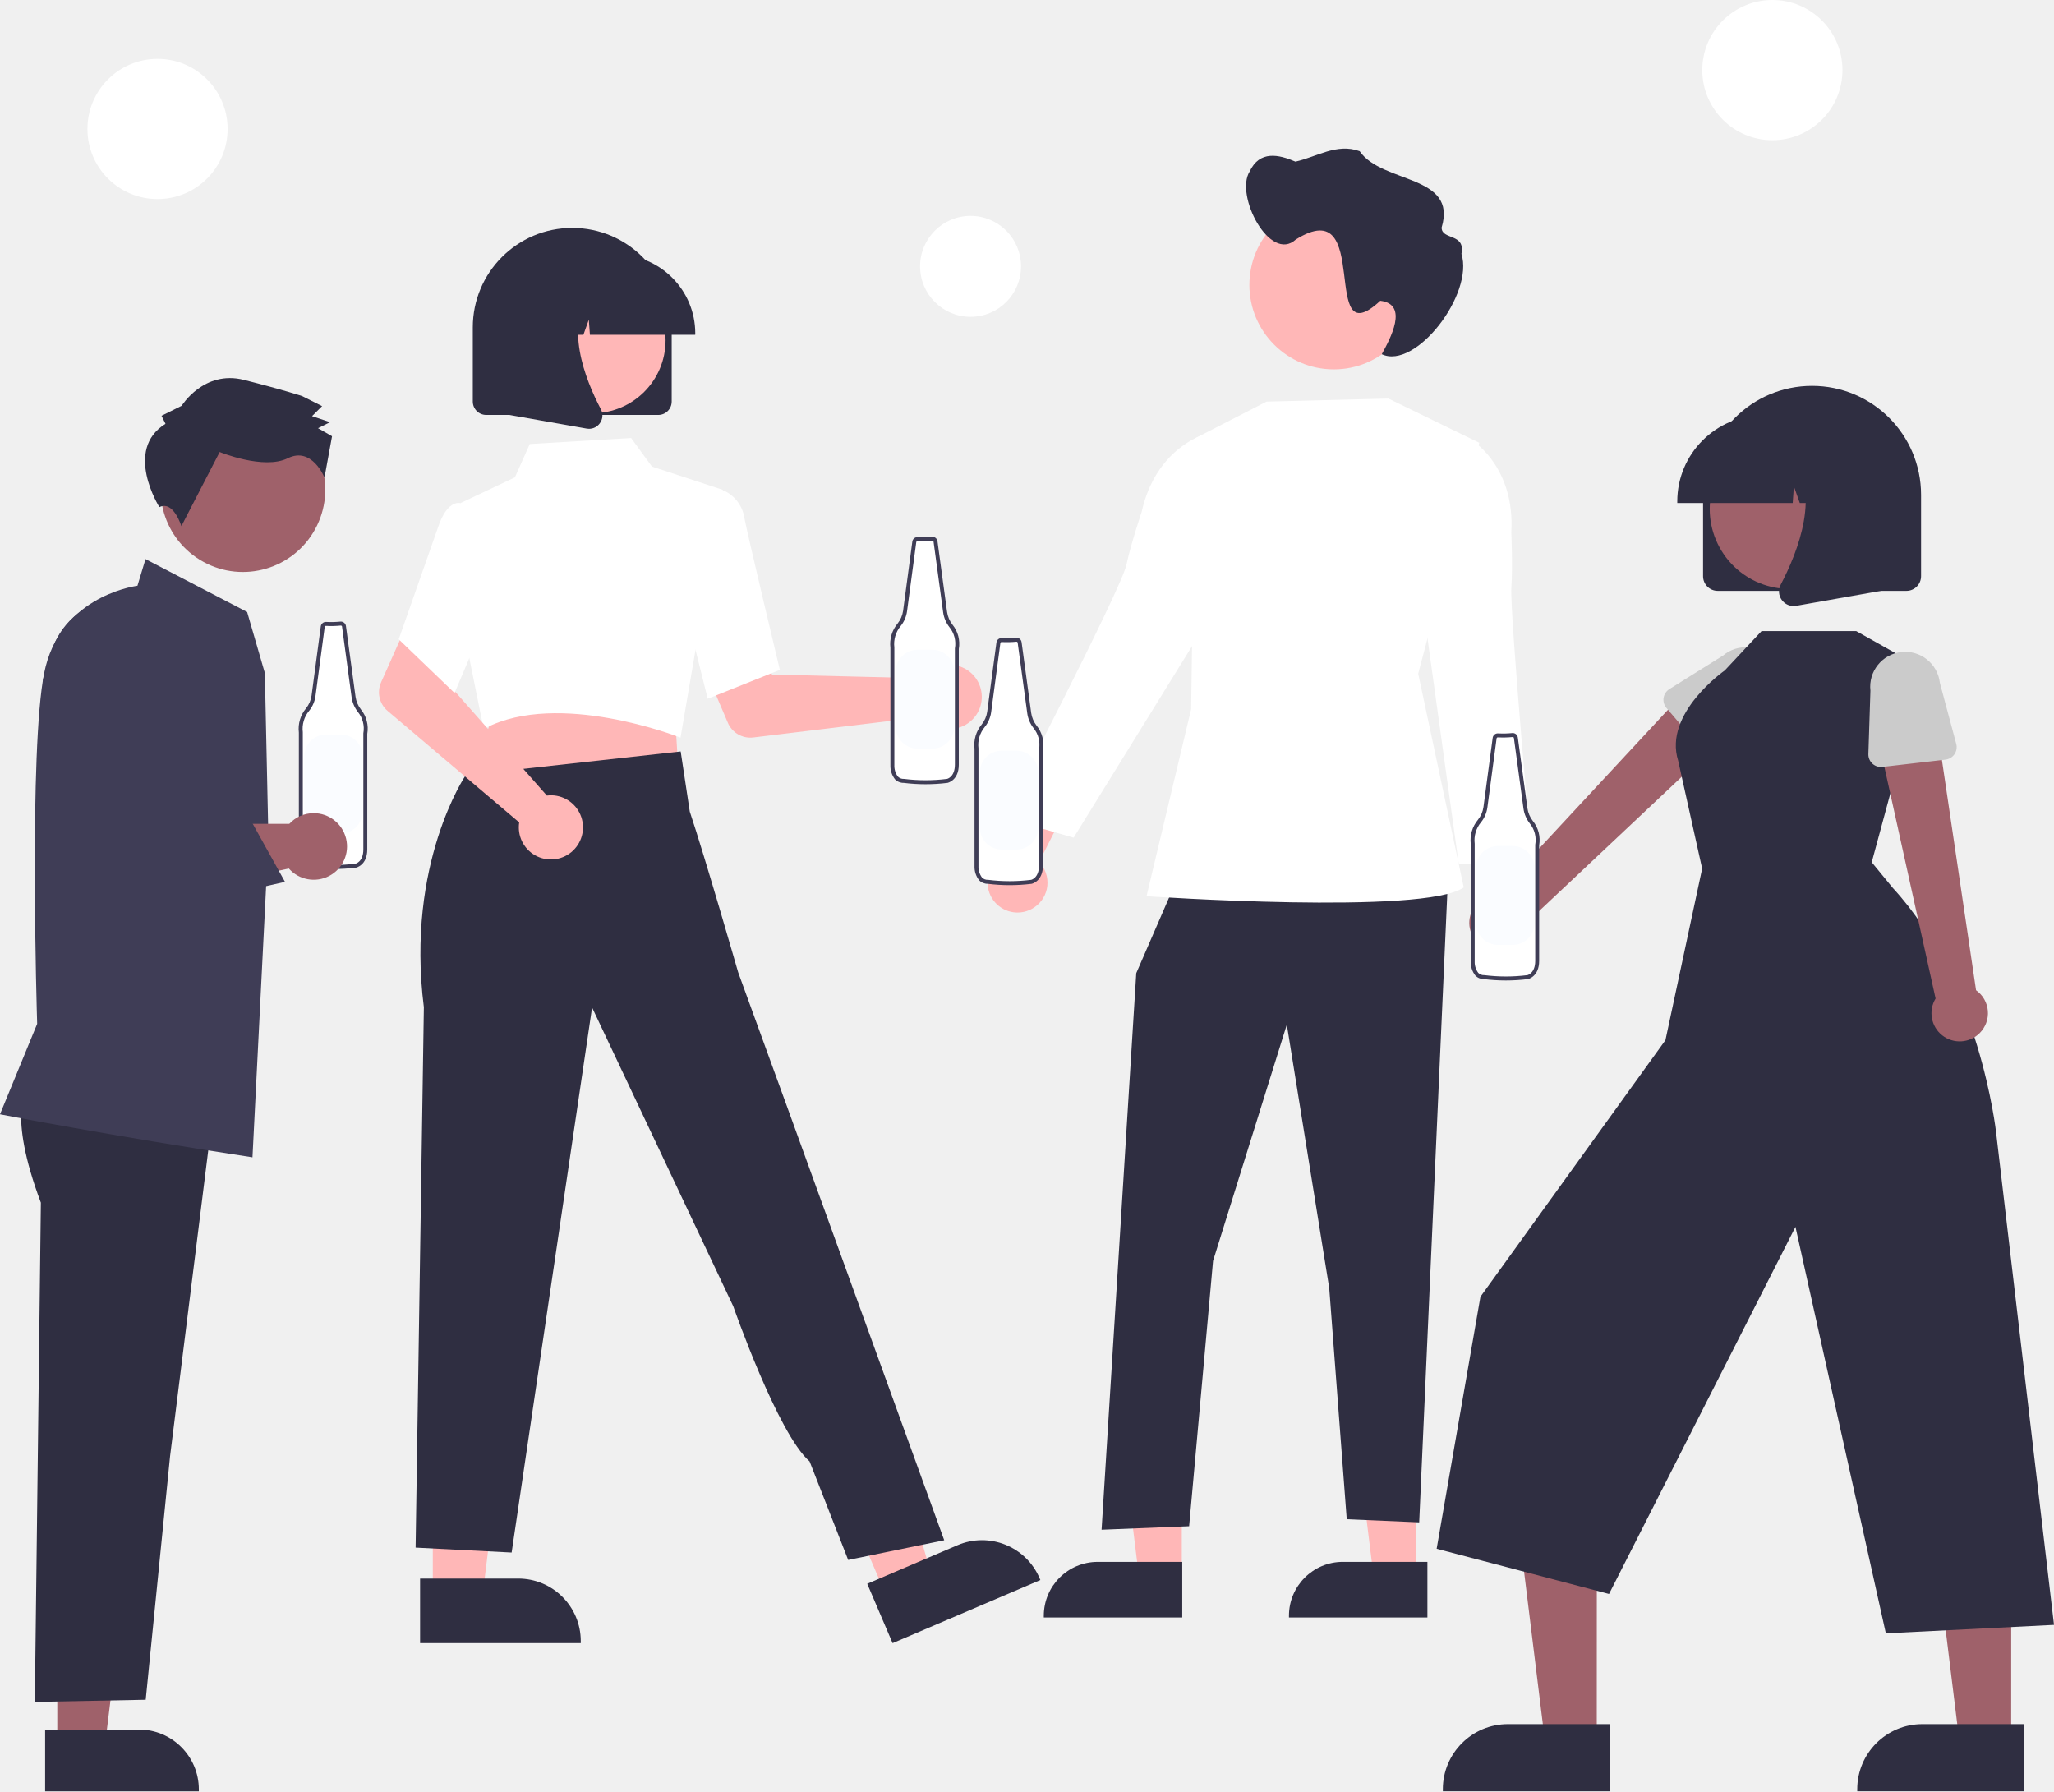
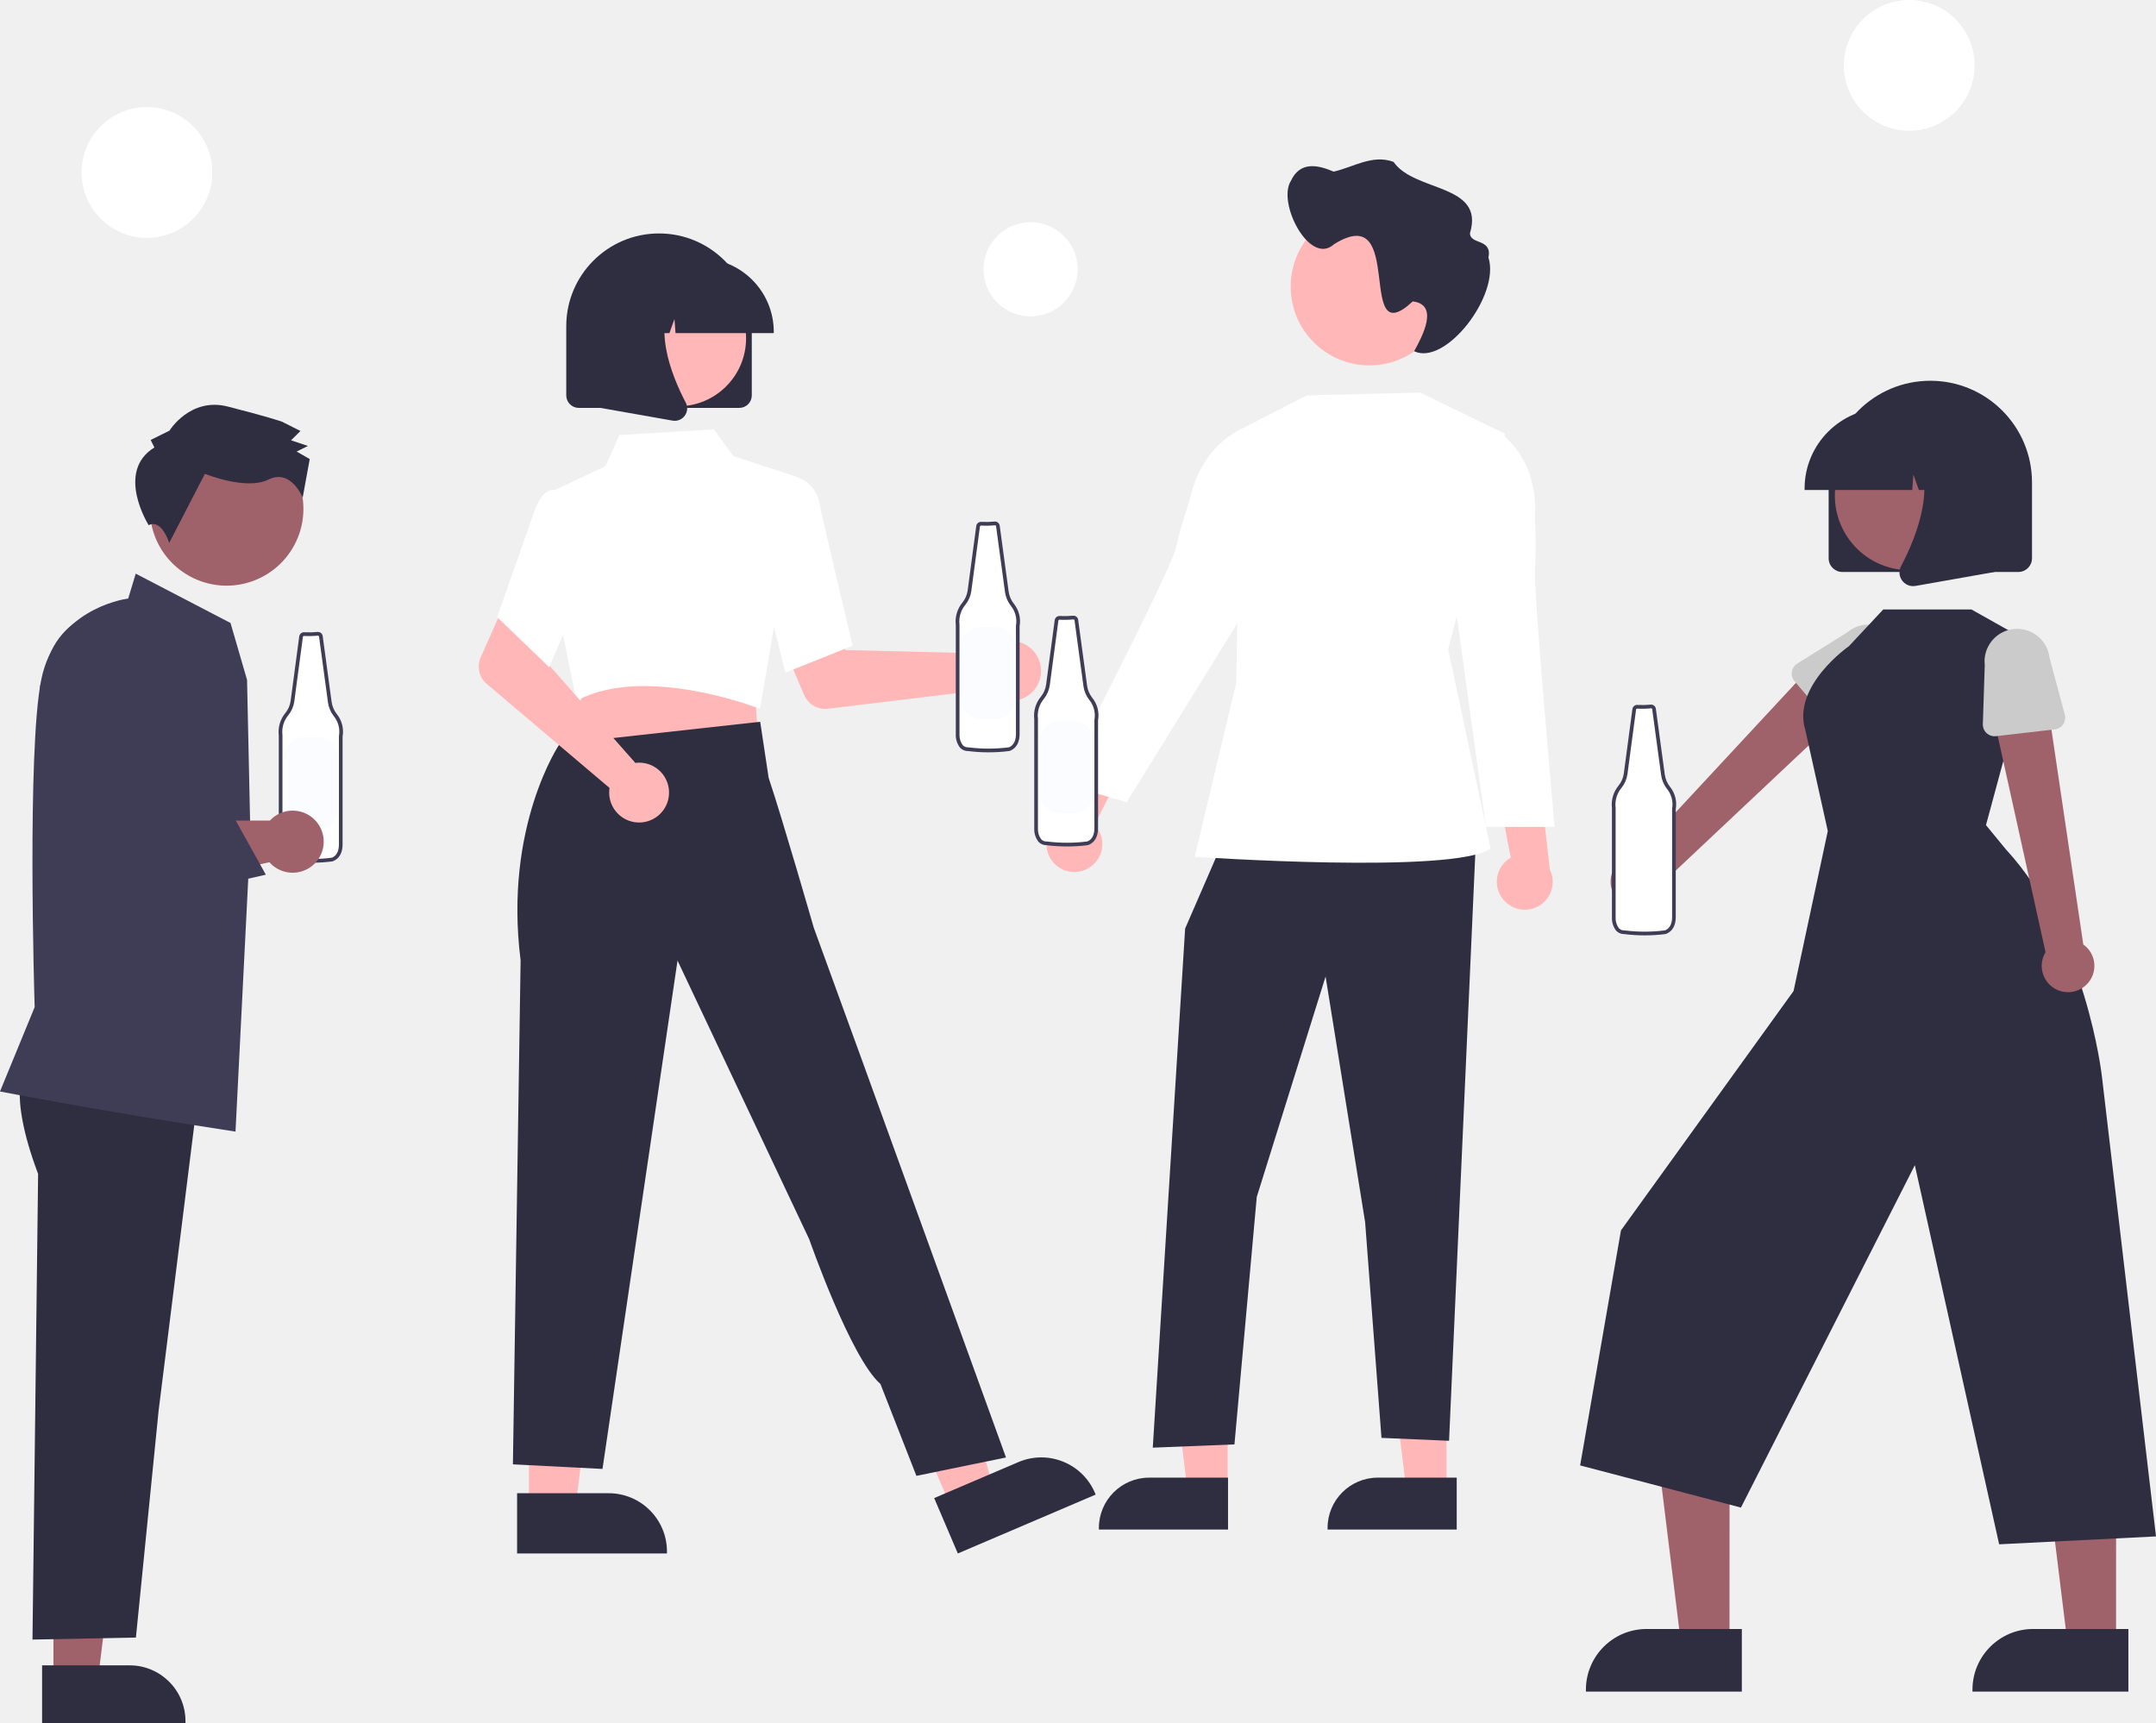
- <svg xmlns="http://www.w3.org/2000/svg" width="183.593" height="160.107" viewBox="0 0 183.593 160.107">
-   <g id="Gruppe_510" data-name="Gruppe 510" transform="translate(0)">
-     <path id="Pfad_2244" data-name="Pfad 2244" d="M344.486,352.958a8.4,8.4,0,0,1-1.293.03.282.282,0,0,0-.31.245l-.825,6.186a2.511,2.511,0,0,1-.532,1.225,2.671,2.671,0,0,0-.6,2.041v10.508s-.053,1.4,1.023,1.4a15.562,15.562,0,0,0,3.88,0s.862-.163.862-1.456V362.792a2.531,2.531,0,0,0-.532-2.057,2.575,2.575,0,0,1-.516-1.218l-.857-6.315a.282.282,0,0,0-.3-.243Z" transform="translate(-314.035 -297.221)" fill="#fff" />
-     <path id="Pfad_2245" data-name="Pfad 2245" d="M343.356,374.362a15.705,15.705,0,0,1-1.949-.121,1.047,1.047,0,0,1-.776-.318,1.937,1.937,0,0,1-.412-1.267v-10.49a2.858,2.858,0,0,1,.642-2.166,2.333,2.333,0,0,0,.493-1.137l.825-6.185a.462.462,0,0,1,.505-.4,8.187,8.187,0,0,0,1.256-.03h0a.459.459,0,0,1,.488.4l.857,6.316a2.4,2.4,0,0,0,.48,1.133,2.7,2.7,0,0,1,.569,2.182v10.331c0,1.423-1,1.628-1.006,1.63A15.822,15.822,0,0,1,343.356,374.362Zm-.716-21.728a.106.106,0,0,0-.11.091l-.825,6.187a2.69,2.69,0,0,1-.57,1.313,2.5,2.5,0,0,0-.563,1.908v10.53a1.609,1.609,0,0,0,.314,1.015.7.7,0,0,0,.532.208h.022a15.4,15.4,0,0,0,3.836,0c.017,0,.707-.161.707-1.28l0-10.378a2.35,2.35,0,0,0-.495-1.913,2.76,2.76,0,0,1-.554-1.306l-.857-6.316a.105.105,0,0,0-.109-.09,8.607,8.607,0,0,1-1.317.03h-.014Z" transform="translate(-313.506 -296.691)" fill="#3f3d56" />
-     <path id="Pfad_2246" data-name="Pfad 2246" d="M110.463,261.989h1.307a1.96,1.96,0,0,1,1.96,1.96v4.918a1.96,1.96,0,0,1-1.96,1.96h-1.307a1.96,1.96,0,0,1-1.96-1.96v-4.918a1.96,1.96,0,0,1,1.96-1.96Z" transform="translate(-81.314 -196.337)" fill="#fafcff" />
-     <path id="Pfad_2247" data-name="Pfad 2247" d="M20.43,573.282h4.261l2.027-16.436H20.429Z" transform="translate(-15.31 -417.306)" fill="#9f616a" />
-     <path id="Pfad_2248" data-name="Pfad 2248" d="M249.773,747.424h8.392a5.348,5.348,0,0,1,5.348,5.348v.174h-13.74Z" transform="translate(-245.74 -592.839)" fill="#2f2e41" />
-     <path id="Pfad_2249" data-name="Pfad 2249" d="M241.767,518.7s-1.847,2.088,1.211,10.225l-.539,44.621,9.91-.193,2.178-21.766,3.966-31.762Z" transform="translate(-239.326 -421.432)" fill="#2f2e41" />
-     <path id="Pfad_2250" data-name="Pfad 2250" d="M256.246,383.416l-.109-.017c-12.678-1.934-22.245-3.787-22.34-3.806l-.119-.023L237,371.487c-.026-.845-.746-24.564.632-31.378,1.333-6.6,7.617-7.678,8.333-7.78l.719-2.382,9.084,4.727,1.584,5.453.322,14.945Z" transform="translate(-233.679 -279.977)" fill="#3f3d56" />
-     <path id="Pfad_2251" data-name="Pfad 2251" d="M276.666,420.57a2.965,2.965,0,0,0-2.178.953H259.219l-5.593,1.191.918,7.083,19.9-4.279a2.975,2.975,0,1,0,2.226-4.947Z" transform="translate(-248.627 -347.891)" fill="#9f616a" />
-     <circle id="Ellipse_222" data-name="Ellipse 222" cx="7.359" cy="7.359" r="7.359" transform="translate(11.727 46.69) rotate(-61.337)" fill="#9f616a" />
-     <path id="Pfad_2252" data-name="Pfad 2252" d="M287.229,269.477l-.357-.718,1.8-.892s1.98-3.222,5.564-2.317,5.2,1.447,5.2,1.447l1.791.9-.9.894,1.612.542-1.077.535,1.253.72-.675,3.693s-1.12-2.8-3.275-1.73-6.094-.553-6.094-.553l-3.423,6.625s-.706-2.322-1.965-1.7C286.675,276.921,283.458,271.8,287.229,269.477Z" transform="translate(-272.436 -231.598)" fill="#2f2e41" />
-     <path id="Pfad_2253" data-name="Pfad 2253" d="M251.195,373.45l-1.746-5.194-.422-17.314.744-2.457a6.863,6.863,0,1,1,12.962,4.485l-3.988,10.219.2.393,8.64-.07,3.069,5.524Z" transform="translate(-245.18 -290.218)" fill="#3f3d56" />
+ <svg xmlns="http://www.w3.org/2000/svg" width="206.593" height="165.107" viewBox="0 0 206.593 165.107">
+   <g id="Gruppe_510" data-name="Gruppe 510" transform="translate(12 2)">
+     <path id="Pfad_2244" data-name="Pfad 2244" d="M344.486,352.958a8.4,8.4,0,0,1-1.293.03.282.282,0,0,0-.31.245l-.825,6.186a2.511,2.511,0,0,1-.532,1.225,2.671,2.671,0,0,0-.6,2.041v10.508s-.053,1.4,1.023,1.4a15.562,15.562,0,0,0,3.88,0s.862-.163.862-1.456V362.792a2.531,2.531,0,0,0-.532-2.057,2.575,2.575,0,0,1-.516-1.218l-.857-6.315a.282.282,0,0,0-.3-.243Z" transform="translate(-326.035 -294.221)" fill="#fff" />
+     <path id="Pfad_2245" data-name="Pfad 2245" d="M343.356,374.362a15.705,15.705,0,0,1-1.949-.121,1.047,1.047,0,0,1-.776-.318,1.937,1.937,0,0,1-.412-1.267v-10.49a2.858,2.858,0,0,1,.642-2.166,2.333,2.333,0,0,0,.493-1.137l.825-6.185a.462.462,0,0,1,.505-.4,8.187,8.187,0,0,0,1.256-.03h0a.459.459,0,0,1,.488.4l.857,6.316a2.4,2.4,0,0,0,.48,1.133,2.7,2.7,0,0,1,.569,2.182v10.331c0,1.423-1,1.628-1.006,1.63A15.822,15.822,0,0,1,343.356,374.362Zm-.716-21.728a.106.106,0,0,0-.11.091l-.825,6.187a2.69,2.69,0,0,1-.57,1.313,2.5,2.5,0,0,0-.563,1.908v10.53a1.609,1.609,0,0,0,.314,1.015.7.7,0,0,0,.532.208h.022a15.4,15.4,0,0,0,3.836,0c.017,0,.707-.161.707-1.28l0-10.378a2.35,2.35,0,0,0-.495-1.913,2.76,2.76,0,0,1-.554-1.306l-.857-6.316a.105.105,0,0,0-.109-.09,8.607,8.607,0,0,1-1.317.03h-.014Z" transform="translate(-325.506 -293.691)" fill="#3f3d56" />
+     <path id="Pfad_2246" data-name="Pfad 2246" d="M110.463,261.989h1.307a1.96,1.96,0,0,1,1.96,1.96v4.918a1.96,1.96,0,0,1-1.96,1.96h-1.307a1.96,1.96,0,0,1-1.96-1.96v-4.918a1.96,1.96,0,0,1,1.96-1.96Z" transform="translate(-93.314 -193.337)" fill="#fafcff" />
+     <path id="Pfad_2247" data-name="Pfad 2247" d="M20.43,573.282h4.261l2.027-16.436H20.429Z" transform="translate(-27.31 -414.306)" fill="#9f616a" />
+     <path id="Pfad_2248" data-name="Pfad 2248" d="M249.773,747.424h8.392a5.348,5.348,0,0,1,5.348,5.348v.174h-13.74Z" transform="translate(-257.74 -589.839)" fill="#2f2e41" />
+     <path id="Pfad_2249" data-name="Pfad 2249" d="M241.767,518.7s-1.847,2.088,1.211,10.225l-.539,44.621,9.91-.193,2.178-21.766,3.966-31.762Z" transform="translate(-251.326 -418.432)" fill="#2f2e41" />
+     <path id="Pfad_2250" data-name="Pfad 2250" d="M256.246,383.416l-.109-.017c-12.678-1.934-22.245-3.787-22.34-3.806l-.119-.023L237,371.487c-.026-.845-.746-24.564.632-31.378,1.333-6.6,7.617-7.678,8.333-7.78l.719-2.382,9.084,4.727,1.584,5.453.322,14.945Z" transform="translate(-245.679 -276.977)" fill="#3f3d56" />
+     <path id="Pfad_2251" data-name="Pfad 2251" d="M276.666,420.57a2.965,2.965,0,0,0-2.178.953H259.219l-5.593,1.191.918,7.083,19.9-4.279a2.975,2.975,0,1,0,2.226-4.947Z" transform="translate(-260.627 -344.891)" fill="#9f616a" />
+     <circle id="Ellipse_222" data-name="Ellipse 222" cx="7.359" cy="7.359" r="7.359" transform="translate(-0.273 49.69) rotate(-61.337)" fill="#9f616a" />
+     <path id="Pfad_2252" data-name="Pfad 2252" d="M287.229,269.477l-.357-.718,1.8-.892s1.98-3.222,5.564-2.317,5.2,1.447,5.2,1.447l1.791.9-.9.894,1.612.542-1.077.535,1.253.72-.675,3.693s-1.12-2.8-3.275-1.73-6.094-.553-6.094-.553l-3.423,6.625s-.706-2.322-1.965-1.7C286.675,276.921,283.458,271.8,287.229,269.477Z" transform="translate(-284.436 -228.598)" fill="#2f2e41" />
+     <path id="Pfad_2253" data-name="Pfad 2253" d="M251.195,373.45l-1.746-5.194-.422-17.314.744-2.457a6.863,6.863,0,1,1,12.962,4.485l-3.988,10.219.2.393,8.64-.07,3.069,5.524Z" transform="translate(-257.18 -287.218)" fill="#3f3d56" />
    <path id="Pfad_2254" data-name="Pfad 2254" d="M590.122,416.814a2.659,2.659,0,0,0,.425-4.055l4.259-8.435-4.878.566-3.3,7.924a2.674,2.674,0,0,0,3.491,4Z" transform="translate(-497.668 -335.716)" fill="#ffb7b7" />
    <path id="Pfad_2255" data-name="Pfad 2255" d="M488.3,517.8h-3.838L482.638,503H488.3Z" transform="translate(-361.694 -376.953)" fill="#ffb7b7" />
    <path id="Pfad_2256" data-name="Pfad 2256" d="M705.815,692.586H693.44v-.157a4.817,4.817,0,0,1,4.816-4.816h7.559Z" transform="translate(-578.229 -548.016)" fill="#2f2e41" />
    <path id="Pfad_2257" data-name="Pfad 2257" d="M404.6,517.8h-3.838L398.938,503H404.6Z" transform="translate(-298.968 -376.953)" fill="#ffb7b7" />
    <path id="Pfad_2258" data-name="Pfad 2258" d="M618.368,692.586H605.993v-.156a4.817,4.817,0,0,1,4.816-4.817h7.559Z" transform="translate(-512.695 -548.015)" fill="#2f2e41" />
    <path id="Pfad_2259" data-name="Pfad 2259" d="M399.783,312.572l-3.757,8.654-3.1,49.744,7.826-.313,2.138-23.713,6.594-21.12,3.791,23.546,1.565,20.661,6.476.28,2.581-57.739Z" transform="translate(-294.464 -234.245)" fill="#2f2e41" />
    <path id="Pfad_2260" data-name="Pfad 2260" d="M664.25,272.694l-10.888.272-6.392,3.282-.351,24.21-3.987,16.715s24.91,1.714,28.353-.79l-4.07-19.1,5.458-20.637Z" transform="translate(-540.152 -237.072)" fill="#fff" />
    <path id="Pfad_2261" data-name="Pfad 2261" d="M610.27,286.431l-1.013-.685s-4.2,1.259-5.44,6.858c0,0-.95,2.809-1.366,4.741-.478,2.215-11.033,22.563-11.033,22.563l6.319,1.813,11.585-18.736Z" transform="translate(-501.772 -246.853)" fill="#fff" />
    <path id="Pfad_2262" data-name="Pfad 2262" d="M757.476,426.788a2.659,2.659,0,0,1,.71-4.015l-1.767-9.283,4.533,1.889.983,8.525a2.673,2.673,0,0,1-4.459,2.883Z" transform="translate(-625.425 -342.585)" fill="#ffb7b7" />
    <path id="Pfad_2263" data-name="Pfad 2263" d="M745.793,288.5l1.163-.378s3.689,2.368,3.338,8.092c0,0,.138,2.962.006,4.934-.151,2.261,1.878,24.731,1.878,24.731H745.6l-2.817-20.348Z" transform="translate(-615.21 -248.636)" fill="#fff" />
    <path id="Pfad_2264" data-name="Pfad 2264" d="M694.421,209.588a7.548,7.548,0,1,1-7.548-7.548h0a7.529,7.529,0,0,1,7.548,7.51Z" transform="translate(-567.651 -184.123)" fill="#ffb7b7" />
    <path id="Pfad_2265" data-name="Pfad 2265" d="M678.457,185.585c.884-1.9,2.6-1.525,4.092-.881,1.9-.42,3.7-1.679,5.739-.935,2.011,2.925,8.764,2.065,7.327,6.827,0,1.141,2.147.477,1.772,2.346,1.138,3.6-4.109,10.408-7.122,8.974.745-1.366,2.447-4.467-.134-4.775-5.553,5.167-.573-9.839-7.55-5.475C680.27,193.781,677.107,187.7,678.457,185.585Z" transform="translate(-566.758 -170.258)" fill="#2f2e41" />
-     <path id="Pfad_2266" data-name="Pfad 2266" d="M759.807,398.852a2.508,2.508,0,0,0,3-2.4l18.951-17.838-4.264-3.4-17.32,18.648a2.522,2.522,0,0,0-.369,4.995Z" transform="translate(-626.435 -313.897)" fill="#9f616a" />
-     <path id="Pfad_2267" data-name="Pfad 2267" d="M830.97,371.13l-3.687-4.321a1.125,1.125,0,0,1,.259-1.683l4.8-3a3.123,3.123,0,0,1,4.041,4.764l-3.71,4.255a1.125,1.125,0,0,1-1.7-.009Z" transform="translate(-678.33 -303.533)" fill="#cbcbcb" />
-     <path id="Pfad_2268" data-name="Pfad 2268" d="M549.108,567.548h-4.634l-2.2-17.872h6.839Z" transform="translate(-406.383 -411.932)" fill="#9f616a" />
-     <path id="Pfad_2269" data-name="Pfad 2269" d="M763.271,751.5H748.33v-.189a5.816,5.816,0,0,1,5.815-5.815h9.126Z" transform="translate(-619.364 -591.396)" fill="#2f2e41" />
-     <path id="Pfad_2270" data-name="Pfad 2270" d="M696.916,567.548h-4.633l-2.2-17.872h6.839Z" transform="translate(-517.151 -411.932)" fill="#9f616a" />
-     <path id="Pfad_2271" data-name="Pfad 2271" d="M911.079,751.5H896.138v-.189a5.816,5.816,0,0,1,5.815-5.815h9.126Z" transform="translate(-730.132 -591.396)" fill="#2f2e41" />
-     <path id="Pfad_2272" data-name="Pfad 2272" d="M785.007,376.3l4.671-17.256-6.059-3.406H775.16l-3.29,3.519s-5.5,3.824-4.166,8.061l2.146,9.65L766.569,392.2l-16.537,22.933-3.914,22.526,15.409,4.04,16.663-32.81,8.079,36.329,15.03-.756-5.179-44.049s-1.476-13.419-9.215-21.8Z" transform="translate(-617.706 -299.233)" fill="#2f2e41" />
-     <path id="Pfad_2273" data-name="Pfad 2273" d="M912.445,414.448a2.508,2.508,0,0,0-.321-3.833L908.5,386.166l-5.2,1.642,5.207,23.547a2.522,2.522,0,0,0,3.94,3.092Z" transform="translate(-735.498 -322.109)" fill="#9f616a" />
-     <path id="Pfad_2274" data-name="Pfad 2274" d="M907.005,372.664l-5.643.651a1.125,1.125,0,0,1-1.253-1.153l.183-5.66a3.123,3.123,0,1,1,6.208-.7l1.463,5.452a1.125,1.125,0,0,1-.958,1.408Z" transform="translate(-733.108 -304.769)" fill="#cbcbcb" />
-     <path id="Pfad_2275" data-name="Pfad 2275" d="M841.146,285.178v-7.271a9.743,9.743,0,0,1,19.486,0v7.271a1.31,1.31,0,0,1-1.309,1.309H842.455A1.31,1.31,0,0,1,841.146,285.178Z" transform="translate(-688.921 -233.677)" fill="#2f2e41" />
-     <circle id="Ellipse_223" data-name="Ellipse 223" cx="7.143" cy="7.143" r="7.143" transform="translate(150.271 42.655) rotate(-28.663)" fill="#9f616a" />
-     <path id="Pfad_2276" data-name="Pfad 2276" d="M831.948,286.316a7.716,7.716,0,0,1,7.707-7.707h1.454a7.716,7.716,0,0,1,7.707,7.707v.145h-3.073l-1.048-2.935-.21,2.935H842.9l-.529-1.481-.106,1.481H831.948Z" transform="translate(-682.028 -241.504)" fill="#2f2e41" />
-     <path id="Pfad_2277" data-name="Pfad 2277" d="M868.477,304.781a1.289,1.289,0,0,1-.1-1.369c1.541-2.931,3.7-8.347.835-11.687l-.206-.24h8.314v12.483l-7.553,1.333a1.34,1.34,0,0,1-.232.02,1.3,1.3,0,0,1-1.056-.54Z" transform="translate(-709.214 -251.154)" fill="#2f2e41" />
+     <path id="Pfad_2266" data-name="Pfad 2266" d="M759.807,398.852a2.508,2.508,0,0,0,3-2.4l18.951-17.838-4.264-3.4-17.32,18.648a2.522,2.522,0,0,0-.369,4.995Z" transform="translate(-615.435 -313.897)" fill="#9f616a" />
+     <path id="Pfad_2267" data-name="Pfad 2267" d="M830.97,371.13l-3.687-4.321a1.125,1.125,0,0,1,.259-1.683l4.8-3a3.123,3.123,0,0,1,4.041,4.764l-3.71,4.255a1.125,1.125,0,0,1-1.7-.009Z" transform="translate(-667.33 -303.533)" fill="#cbcbcb" />
+     <path id="Pfad_2268" data-name="Pfad 2268" d="M549.108,567.548h-4.634l-2.2-17.872h6.839Z" transform="translate(-395.383 -411.932)" fill="#9f616a" />
+     <path id="Pfad_2269" data-name="Pfad 2269" d="M763.271,751.5H748.33v-.189a5.816,5.816,0,0,1,5.815-5.815h9.126Z" transform="translate(-608.364 -591.396)" fill="#2f2e41" />
+     <path id="Pfad_2270" data-name="Pfad 2270" d="M696.916,567.548h-4.633l-2.2-17.872h6.839Z" transform="translate(-506.151 -411.932)" fill="#9f616a" />
+     <path id="Pfad_2271" data-name="Pfad 2271" d="M911.079,751.5H896.138v-.189a5.816,5.816,0,0,1,5.815-5.815h9.126Z" transform="translate(-719.132 -591.396)" fill="#2f2e41" />
+     <path id="Pfad_2272" data-name="Pfad 2272" d="M785.007,376.3l4.671-17.256-6.059-3.406H775.16l-3.29,3.519s-5.5,3.824-4.166,8.061l2.146,9.65L766.569,392.2l-16.537,22.933-3.914,22.526,15.409,4.04,16.663-32.81,8.079,36.329,15.03-.756-5.179-44.049s-1.476-13.419-9.215-21.8Z" transform="translate(-606.706 -299.233)" fill="#2f2e41" />
+     <path id="Pfad_2273" data-name="Pfad 2273" d="M912.445,414.448a2.508,2.508,0,0,0-.321-3.833L908.5,386.166l-5.2,1.642,5.207,23.547a2.522,2.522,0,0,0,3.94,3.092Z" transform="translate(-724.498 -322.109)" fill="#9f616a" />
+     <path id="Pfad_2274" data-name="Pfad 2274" d="M907.005,372.664l-5.643.651a1.125,1.125,0,0,1-1.253-1.153l.183-5.66a3.123,3.123,0,1,1,6.208-.7l1.463,5.452a1.125,1.125,0,0,1-.958,1.408Z" transform="translate(-722.108 -304.769)" fill="#cbcbcb" />
+     <path id="Pfad_2275" data-name="Pfad 2275" d="M841.146,285.178v-7.271a9.743,9.743,0,0,1,19.486,0v7.271a1.31,1.31,0,0,1-1.309,1.309H842.455A1.31,1.31,0,0,1,841.146,285.178Z" transform="translate(-677.921 -233.677)" fill="#2f2e41" />
+     <circle id="Ellipse_223" data-name="Ellipse 223" cx="7.143" cy="7.143" r="7.143" transform="translate(161.271 42.655) rotate(-28.663)" fill="#9f616a" />
+     <path id="Pfad_2276" data-name="Pfad 2276" d="M831.948,286.316a7.716,7.716,0,0,1,7.707-7.707h1.454a7.716,7.716,0,0,1,7.707,7.707v.145h-3.073l-1.048-2.935-.21,2.935H842.9l-.529-1.481-.106,1.481H831.948Z" transform="translate(-671.028 -241.504)" fill="#2f2e41" />
+     <path id="Pfad_2277" data-name="Pfad 2277" d="M868.477,304.781a1.289,1.289,0,0,1-.1-1.369c1.541-2.931,3.7-8.347.835-11.687l-.206-.24h8.314v12.483l-7.553,1.333a1.34,1.34,0,0,1-.232.02,1.3,1.3,0,0,1-1.056-.54Z" transform="translate(-698.214 -251.154)" fill="#2f2e41" />
    <path id="Pfad_2278" data-name="Pfad 2278" d="M504.208,362.484a2.88,2.88,0,0,0-.289.349l-13.547-.331-1.58-2.888-4.67,1.815,2.3,5.384a2.186,2.186,0,0,0,2.272,1.311L504,366.275a2.868,2.868,0,1,0,.208-3.791Z" transform="translate(-421.363 -302.21)" fill="#ffb7b7" />
    <path id="Pfad_2279" data-name="Pfad 2279" d="M154.372,517.456h4.454l2.119-17.181h-6.574Z" transform="translate(-115.687 -374.911)" fill="#ffb7b7" />
    <path id="Pfad_2280" data-name="Pfad 2280" d="M383.519,693.572h8.772a5.59,5.59,0,0,1,5.59,5.59v.182H383.519Z" transform="translate(-345.97 -552.482)" fill="#2f2e41" />
    <path id="Pfad_2281" data-name="Pfad 2281" d="M295.593,513.468l4.1-1.75-4.8-16.632-6.045,2.583Z" transform="translate(-216.462 -371.022)" fill="#ffb7b7" />
    <path id="Pfad_2282" data-name="Pfad 2282" d="M543.007,683.771l8.067-3.446h0a5.59,5.59,0,0,1,7.337,2.945l.071.167-13.208,5.642Z" transform="translate(-465.492 -542.216)" fill="#2f2e41" />
    <path id="Pfad_2283" data-name="Pfad 2283" d="M184.118,253.454l.322,5.22-9.415,1.008-9.852,1.054,2.9-7.926Z" transform="translate(-123.782 -189.458)" fill="#ffb7b7" />
    <path id="Pfad_2284" data-name="Pfad 2284" d="M417.517,313.5c-.107-.042-10.741-4.178-17.273-.8l-.161.083-1.3-6.414-.742-13.79,4.832-2.283,1.33-2.98,9.061-.536,1.862,2.554,6.34,2.078-3.789,22.146Z" transform="translate(-356.851 -247.629)" fill="#fff" />
    <path id="Pfad_2285" data-name="Pfad 2285" d="M477.1,315.064l1.121-8.806,2.552-.777.043.016a3.213,3.213,0,0,1,1.826,2.473c.364,1.843,3.109,13.312,3.137,13.428l.028.115-6.448,2.58Z" transform="translate(-416.101 -261.642)" fill="#fff" />
    <path id="Pfad_2286" data-name="Pfad 2286" d="M420.589,470.813l8.584-1.761L415.454,431.2l-4.7-12.913s-2.978-10.353-4.324-14.36l-.812-5.376L386.4,400.675s-5.369,7.884-3.738,20.735l-.738,48.3,8.584.44,7.19-48.715,12.619,26.705s3.977,11.4,6.823,13.866Z" transform="translate(-344.776 -331.387)" fill="#2f2e41" />
    <path id="Pfad_2287" data-name="Pfad 2287" d="M384.323,368a2.876,2.876,0,0,0-.452.025L374.9,357.863l1.043-3.122-4.506-2.19-2.384,5.348a2.186,2.186,0,0,0,.583,2.558l11.762,9.966A2.868,2.868,0,1,0,384.323,368Z" transform="translate(-334.99 -296.917)" fill="#ffb7b7" />
    <path id="Pfad_2288" data-name="Pfad 2288" d="M375.895,322.1l3.506-9.986c.394-1.177.888-1.892,1.467-2.126a.905.905,0,0,1,.727-.007l1.572,1.986,1.459,6.129-3.741,8.8Z" transform="translate(-340.257 -264.96)" fill="#fff" />
    <path id="Pfad_2289" data-name="Pfad 2289" d="M418.9,228.543h-15.39a1.2,1.2,0,0,1-1.194-1.194v-6.634a8.889,8.889,0,1,1,17.778,0v6.634A1.2,1.2,0,0,1,418.9,228.543Z" transform="translate(-360.056 -191.456)" fill="#2f2e41" />
    <circle id="Ellipse_224" data-name="Ellipse 224" cx="6.517" cy="6.517" r="6.517" transform="translate(46.457 23.898)" fill="#ffb7b7" />
    <path id="Pfad_2290" data-name="Pfad 2290" d="M435.627,228.52h-9.411l-.1-1.351-.482,1.351h-1.449L424,225.842l-.956,2.678h-2.8v-.133a7.04,7.04,0,0,1,7.032-7.032H428.6a7.04,7.04,0,0,1,7.032,7.032Z" transform="translate(-373.487 -198.598)" fill="#2f2e41" />
    <path id="Pfad_2291" data-name="Pfad 2291" d="M422.551,245.727a1.223,1.223,0,0,1-.211-.019l-6.891-1.216V233.1h7.586l-.188.219c-2.613,3.047-.644,7.989.762,10.663a1.176,1.176,0,0,1-.093,1.249A1.189,1.189,0,0,1,422.551,245.727Z" transform="translate(-369.899 -207.402)" fill="#2f2e41" />
-     <path id="Pfad_2292" data-name="Pfad 2292" d="M762.487,392.718a8.4,8.4,0,0,1-1.293.03.282.282,0,0,0-.31.245l-.825,6.186a2.511,2.511,0,0,1-.532,1.225,2.671,2.671,0,0,0-.6,2.041v10.508s-.053,1.4,1.023,1.4a15.563,15.563,0,0,0,3.88,0s.862-.163.862-1.456V402.552a2.531,2.531,0,0,0-.532-2.057,2.574,2.574,0,0,1-.516-1.218l-.857-6.315A.282.282,0,0,0,762.487,392.718Z" transform="translate(-627.289 -327.018)" fill="#fff" />
-     <path id="Pfad_2293" data-name="Pfad 2293" d="M761.356,414.122a15.706,15.706,0,0,1-1.949-.121,1.047,1.047,0,0,1-.776-.318,1.937,1.937,0,0,1-.412-1.267v-10.49a2.858,2.858,0,0,1,.642-2.166,2.333,2.333,0,0,0,.493-1.137l.825-6.185a.462.462,0,0,1,.505-.4,8.183,8.183,0,0,0,1.256-.03h0a.459.459,0,0,1,.488.4l.857,6.316a2.4,2.4,0,0,0,.48,1.133,2.7,2.7,0,0,1,.569,2.182v10.331c0,1.423-1,1.628-1.006,1.63A15.83,15.83,0,0,1,761.356,414.122Zm-.716-21.728a.106.106,0,0,0-.11.091l-.825,6.187a2.689,2.689,0,0,1-.57,1.313,2.5,2.5,0,0,0-.563,1.908v10.53a1.609,1.609,0,0,0,.314,1.015.7.7,0,0,0,.532.208h.022a15.4,15.4,0,0,0,3.836,0c.017,0,.707-.161.707-1.28l0-10.378a2.35,2.35,0,0,0-.495-1.913,2.76,2.76,0,0,1-.554-1.306l-.857-6.316a.105.105,0,0,0-.109-.09,8.611,8.611,0,0,1-1.317.03h-.014Z" transform="translate(-626.759 -326.488)" fill="#3f3d56" />
-     <path id="Pfad_2294" data-name="Pfad 2294" d="M528.463,301.749h1.307a1.96,1.96,0,0,1,1.96,1.96v4.918a1.96,1.96,0,0,1-1.96,1.96h-1.307a1.96,1.96,0,0,1-1.96-1.96v-4.918a1.96,1.96,0,0,1,1.96-1.96Z" transform="translate(-394.567 -226.134)" fill="#fafcff" />
+     <path id="Pfad_2292" data-name="Pfad 2292" d="M762.487,392.718a8.4,8.4,0,0,1-1.293.03.282.282,0,0,0-.31.245l-.825,6.186a2.511,2.511,0,0,1-.532,1.225,2.671,2.671,0,0,0-.6,2.041v10.508s-.053,1.4,1.023,1.4a15.563,15.563,0,0,0,3.88,0s.862-.163.862-1.456V402.552a2.531,2.531,0,0,0-.532-2.057,2.574,2.574,0,0,1-.516-1.218l-.857-6.315A.282.282,0,0,0,762.487,392.718Z" transform="translate(-616.289 -327.018)" fill="#fff" />
+     <path id="Pfad_2293" data-name="Pfad 2293" d="M761.356,414.122a15.706,15.706,0,0,1-1.949-.121,1.047,1.047,0,0,1-.776-.318,1.937,1.937,0,0,1-.412-1.267v-10.49a2.858,2.858,0,0,1,.642-2.166,2.333,2.333,0,0,0,.493-1.137l.825-6.185a.462.462,0,0,1,.505-.4,8.183,8.183,0,0,0,1.256-.03h0a.459.459,0,0,1,.488.4l.857,6.316a2.4,2.4,0,0,0,.48,1.133,2.7,2.7,0,0,1,.569,2.182v10.331c0,1.423-1,1.628-1.006,1.63A15.83,15.83,0,0,1,761.356,414.122Zm-.716-21.728a.106.106,0,0,0-.11.091l-.825,6.187a2.689,2.689,0,0,1-.57,1.313,2.5,2.5,0,0,0-.563,1.908v10.53a1.609,1.609,0,0,0,.314,1.015.7.7,0,0,0,.532.208h.022a15.4,15.4,0,0,0,3.836,0c.017,0,.707-.161.707-1.28l0-10.378a2.35,2.35,0,0,0-.495-1.913,2.76,2.76,0,0,1-.554-1.306l-.857-6.316a.105.105,0,0,0-.109-.09,8.611,8.611,0,0,1-1.317.03h-.014Z" transform="translate(-615.759 -326.488)" fill="#3f3d56" />
    <path id="Pfad_2295" data-name="Pfad 2295" d="M585.486,358.718a8.4,8.4,0,0,1-1.293.03.282.282,0,0,0-.31.245l-.825,6.186a2.512,2.512,0,0,1-.532,1.225,2.671,2.671,0,0,0-.6,2.041v10.508s-.053,1.4,1.023,1.4a15.563,15.563,0,0,0,3.88,0s.862-.163.862-1.456V368.552a2.531,2.531,0,0,0-.532-2.057,2.575,2.575,0,0,1-.516-1.218l-.857-6.315A.282.282,0,0,0,585.486,358.718Z" transform="translate(-494.643 -301.538)" fill="#fff" />
    <path id="Pfad_2296" data-name="Pfad 2296" d="M584.356,380.122a15.711,15.711,0,0,1-1.949-.121,1.047,1.047,0,0,1-.776-.318,1.937,1.937,0,0,1-.412-1.267v-10.49a2.857,2.857,0,0,1,.642-2.166,2.333,2.333,0,0,0,.492-1.137l.825-6.185a.462.462,0,0,1,.505-.4,8.183,8.183,0,0,0,1.256-.03h0a.459.459,0,0,1,.488.4l.857,6.316a2.4,2.4,0,0,0,.48,1.133,2.7,2.7,0,0,1,.569,2.182v10.331c0,1.423-1,1.628-1.006,1.63A15.812,15.812,0,0,1,584.356,380.122Zm-.716-21.728a.106.106,0,0,0-.11.091l-.825,6.187a2.69,2.69,0,0,1-.57,1.313,2.5,2.5,0,0,0-.563,1.908v10.53a1.608,1.608,0,0,0,.314,1.015.7.7,0,0,0,.532.208h.022a15.4,15.4,0,0,0,3.836,0c.017,0,.707-.161.707-1.28l0-10.378a2.349,2.349,0,0,0-.495-1.913,2.76,2.76,0,0,1-.554-1.306l-.857-6.316a.105.105,0,0,0-.109-.09,8.612,8.612,0,0,1-1.317.03h-.015Z" transform="translate(-494.114 -301.008)" fill="#3f3d56" />
    <path id="Pfad_2297" data-name="Pfad 2297" d="M351.463,267.749h1.307a1.96,1.96,0,0,1,1.96,1.96v4.918a1.96,1.96,0,0,1-1.96,1.96h-1.307a1.96,1.96,0,0,1-1.96-1.96v-4.918a1.96,1.96,0,0,1,1.96-1.96Z" transform="translate(-261.922 -200.654)" fill="#fafcff" />
    <path id="Pfad_2298" data-name="Pfad 2298" d="M555.487,322.718a8.394,8.394,0,0,1-1.293.03.282.282,0,0,0-.31.245l-.825,6.186a2.511,2.511,0,0,1-.532,1.225,2.671,2.671,0,0,0-.6,2.041v10.508s-.053,1.4,1.023,1.4a15.559,15.559,0,0,0,3.88,0s.862-.163.862-1.456V332.552a2.531,2.531,0,0,0-.532-2.057,2.575,2.575,0,0,1-.516-1.218l-.857-6.315A.282.282,0,0,0,555.487,322.718Z" transform="translate(-472.161 -274.559)" fill="#fff" />
    <path id="Pfad_2299" data-name="Pfad 2299" d="M554.356,344.122a15.706,15.706,0,0,1-1.949-.121,1.047,1.047,0,0,1-.776-.318,1.938,1.938,0,0,1-.412-1.267v-10.49a2.858,2.858,0,0,1,.642-2.166,2.332,2.332,0,0,0,.492-1.137l.825-6.185a.462.462,0,0,1,.505-.4,8.183,8.183,0,0,0,1.256-.03h0a.459.459,0,0,1,.488.4l.857,6.316a2.4,2.4,0,0,0,.48,1.133,2.7,2.7,0,0,1,.569,2.182v10.331c0,1.423-1,1.628-1.006,1.63A15.829,15.829,0,0,1,554.356,344.122Zm-.716-21.728a.106.106,0,0,0-.11.091l-.825,6.187a2.69,2.69,0,0,1-.57,1.313,2.5,2.5,0,0,0-.563,1.908v10.53a1.609,1.609,0,0,0,.314,1.015.7.7,0,0,0,.532.208h.022a15.4,15.4,0,0,0,3.836,0c.017,0,.707-.161.707-1.28l0-10.378a2.35,2.35,0,0,0-.495-1.913,2.759,2.759,0,0,1-.554-1.306l-.857-6.316a.105.105,0,0,0-.109-.09,8.615,8.615,0,0,1-1.317.03h-.014Z" transform="translate(-471.632 -274.029)" fill="#3f3d56" />
    <path id="Pfad_2300" data-name="Pfad 2300" d="M321.463,231.749h1.307a1.96,1.96,0,0,1,1.96,1.96v4.918a1.96,1.96,0,0,1-1.96,1.96h-1.307a1.96,1.96,0,0,1-1.96-1.96v-4.918a1.96,1.96,0,0,1,1.96-1.96Z" transform="translate(-239.439 -173.675)" fill="#fafcff" />
-     <circle id="Ellipse_225" data-name="Ellipse 225" cx="6.265" cy="6.265" r="6.265" transform="translate(7.815 5.262)" fill="#fff" />
-     <circle id="Ellipse_226" data-name="Ellipse 226" cx="6.265" cy="6.265" r="6.265" transform="translate(152.155)" fill="#fff" />
+     <circle id="Ellipse_225" data-name="Ellipse 225" cx="6.265" cy="6.265" r="6.265" transform="translate(-4.185 8.262)" fill="#fff" />
+     <circle id="Ellipse_226" data-name="Ellipse 226" cx="6.265" cy="6.265" r="6.265" transform="translate(164.682 -2)" fill="#fff" />
    <circle id="Ellipse_227" data-name="Ellipse 227" cx="4.511" cy="4.511" r="4.511" transform="translate(82.24 19.295)" fill="#fff" />
  </g>
</svg>
